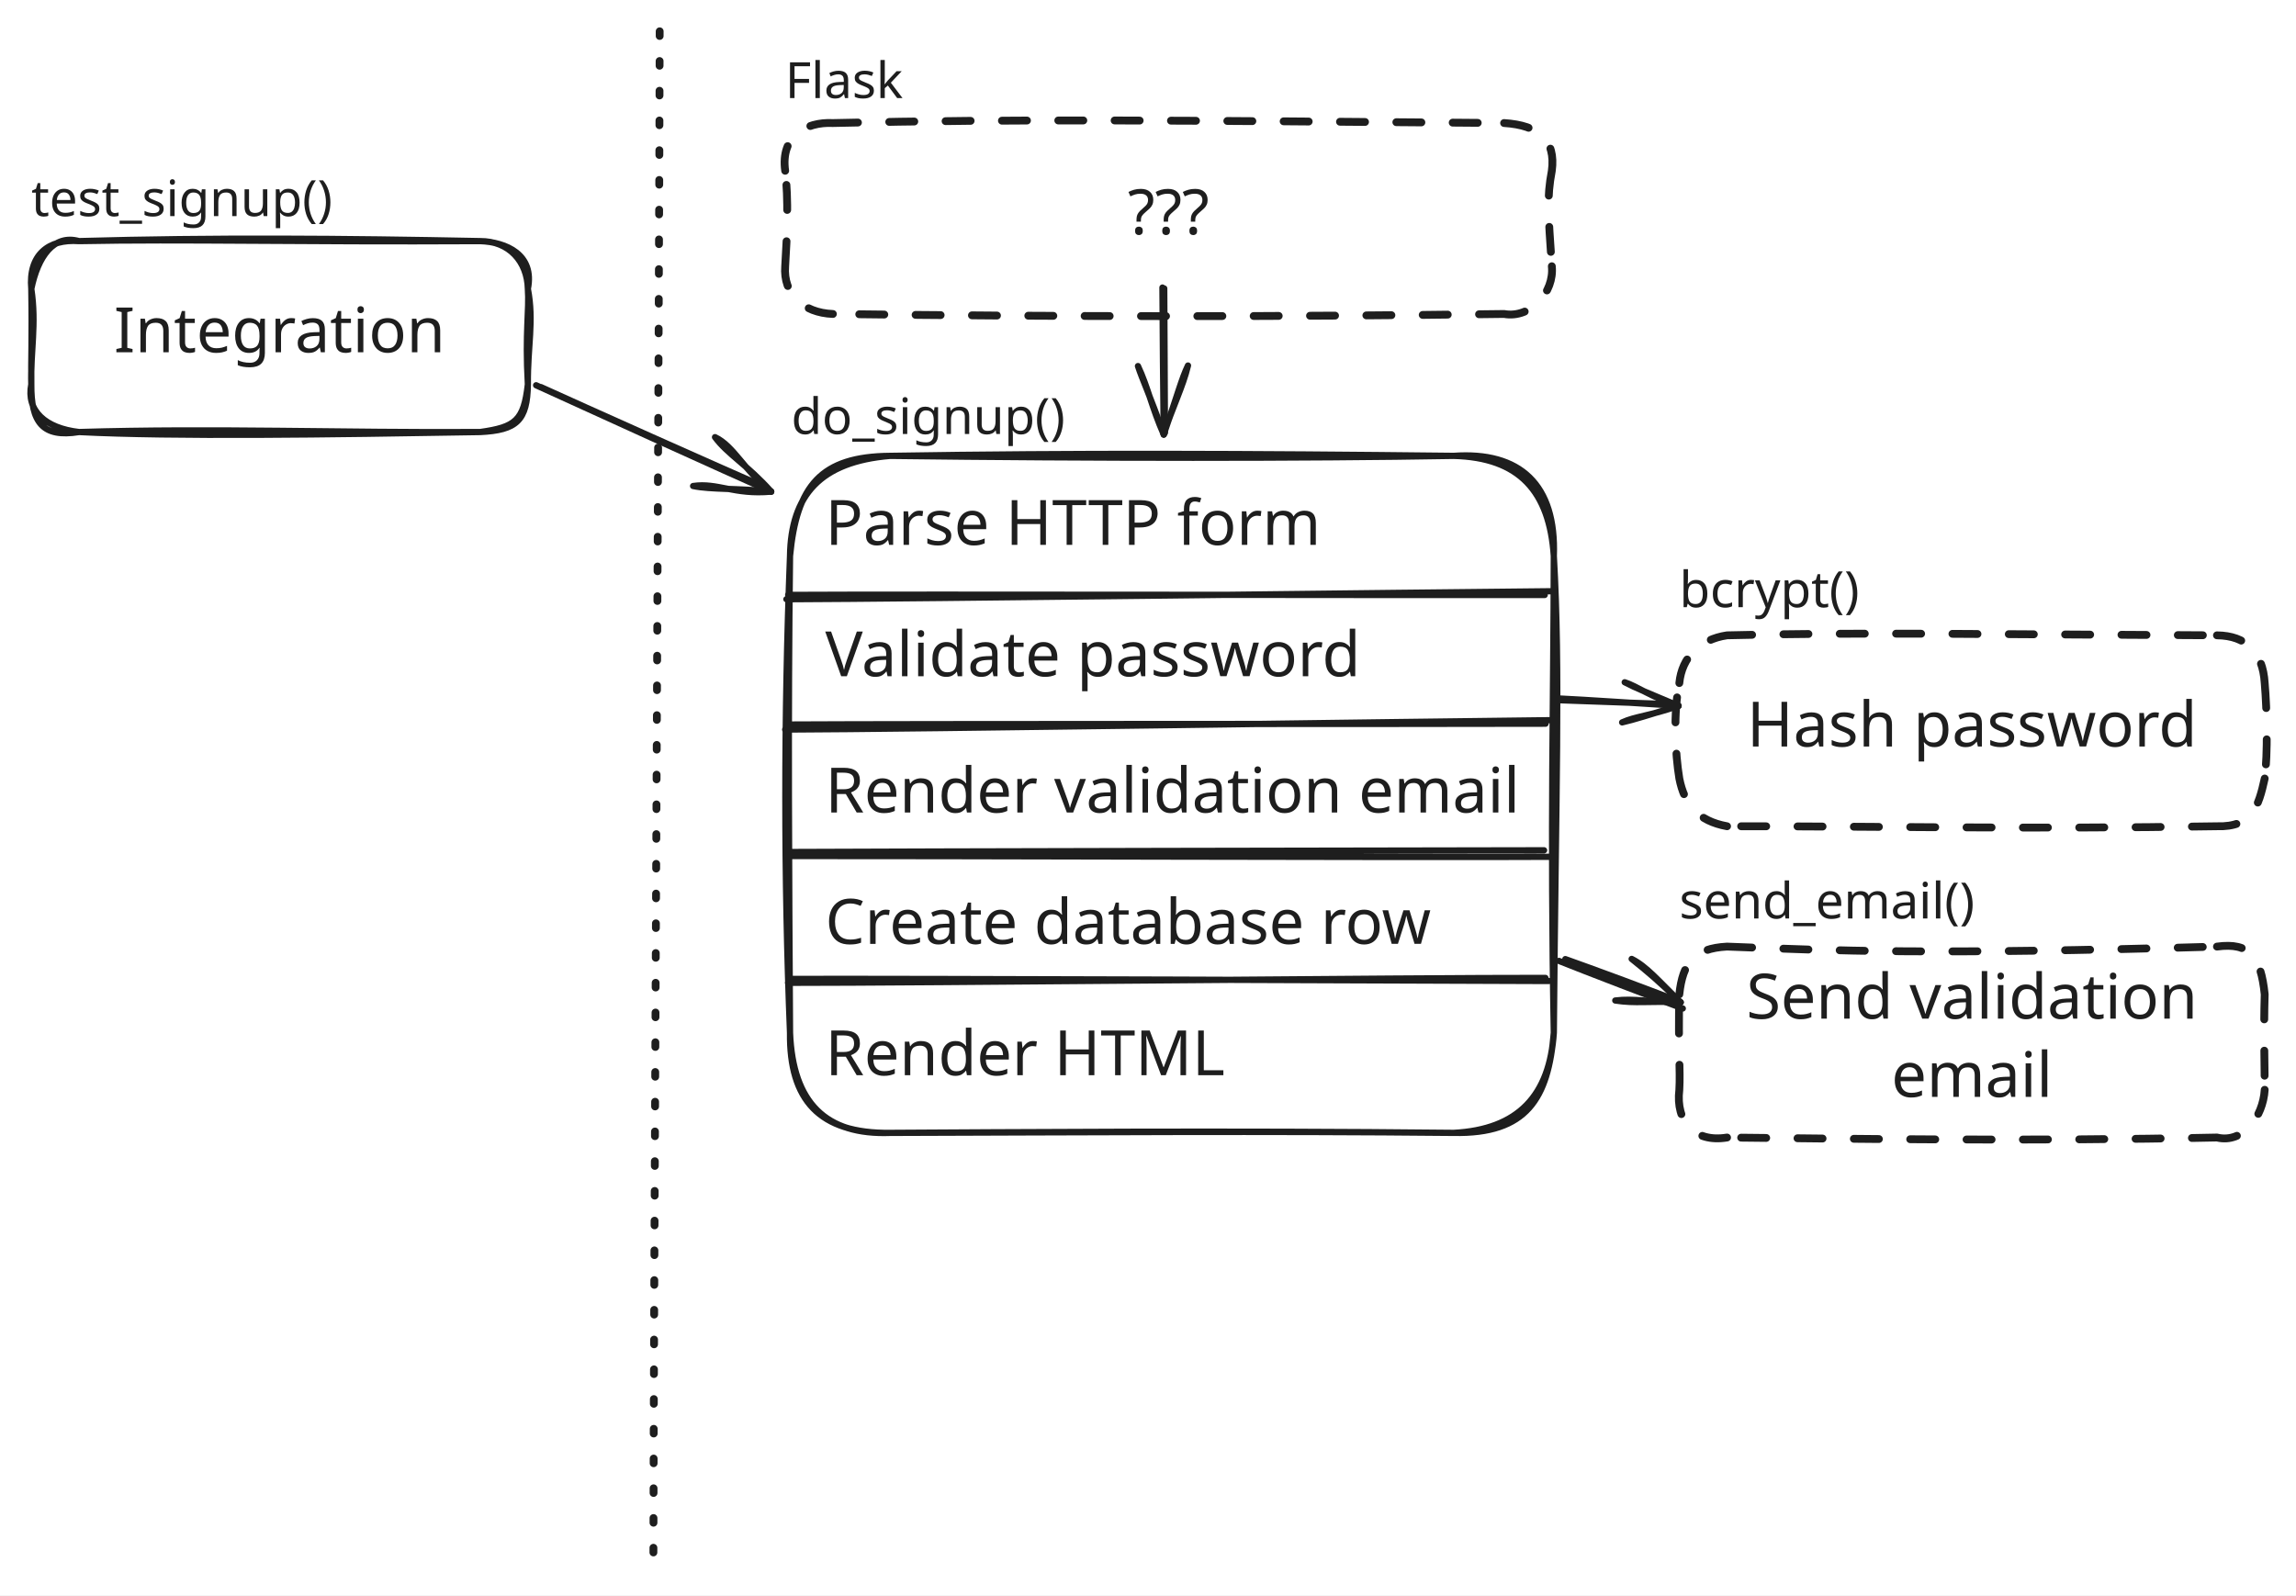
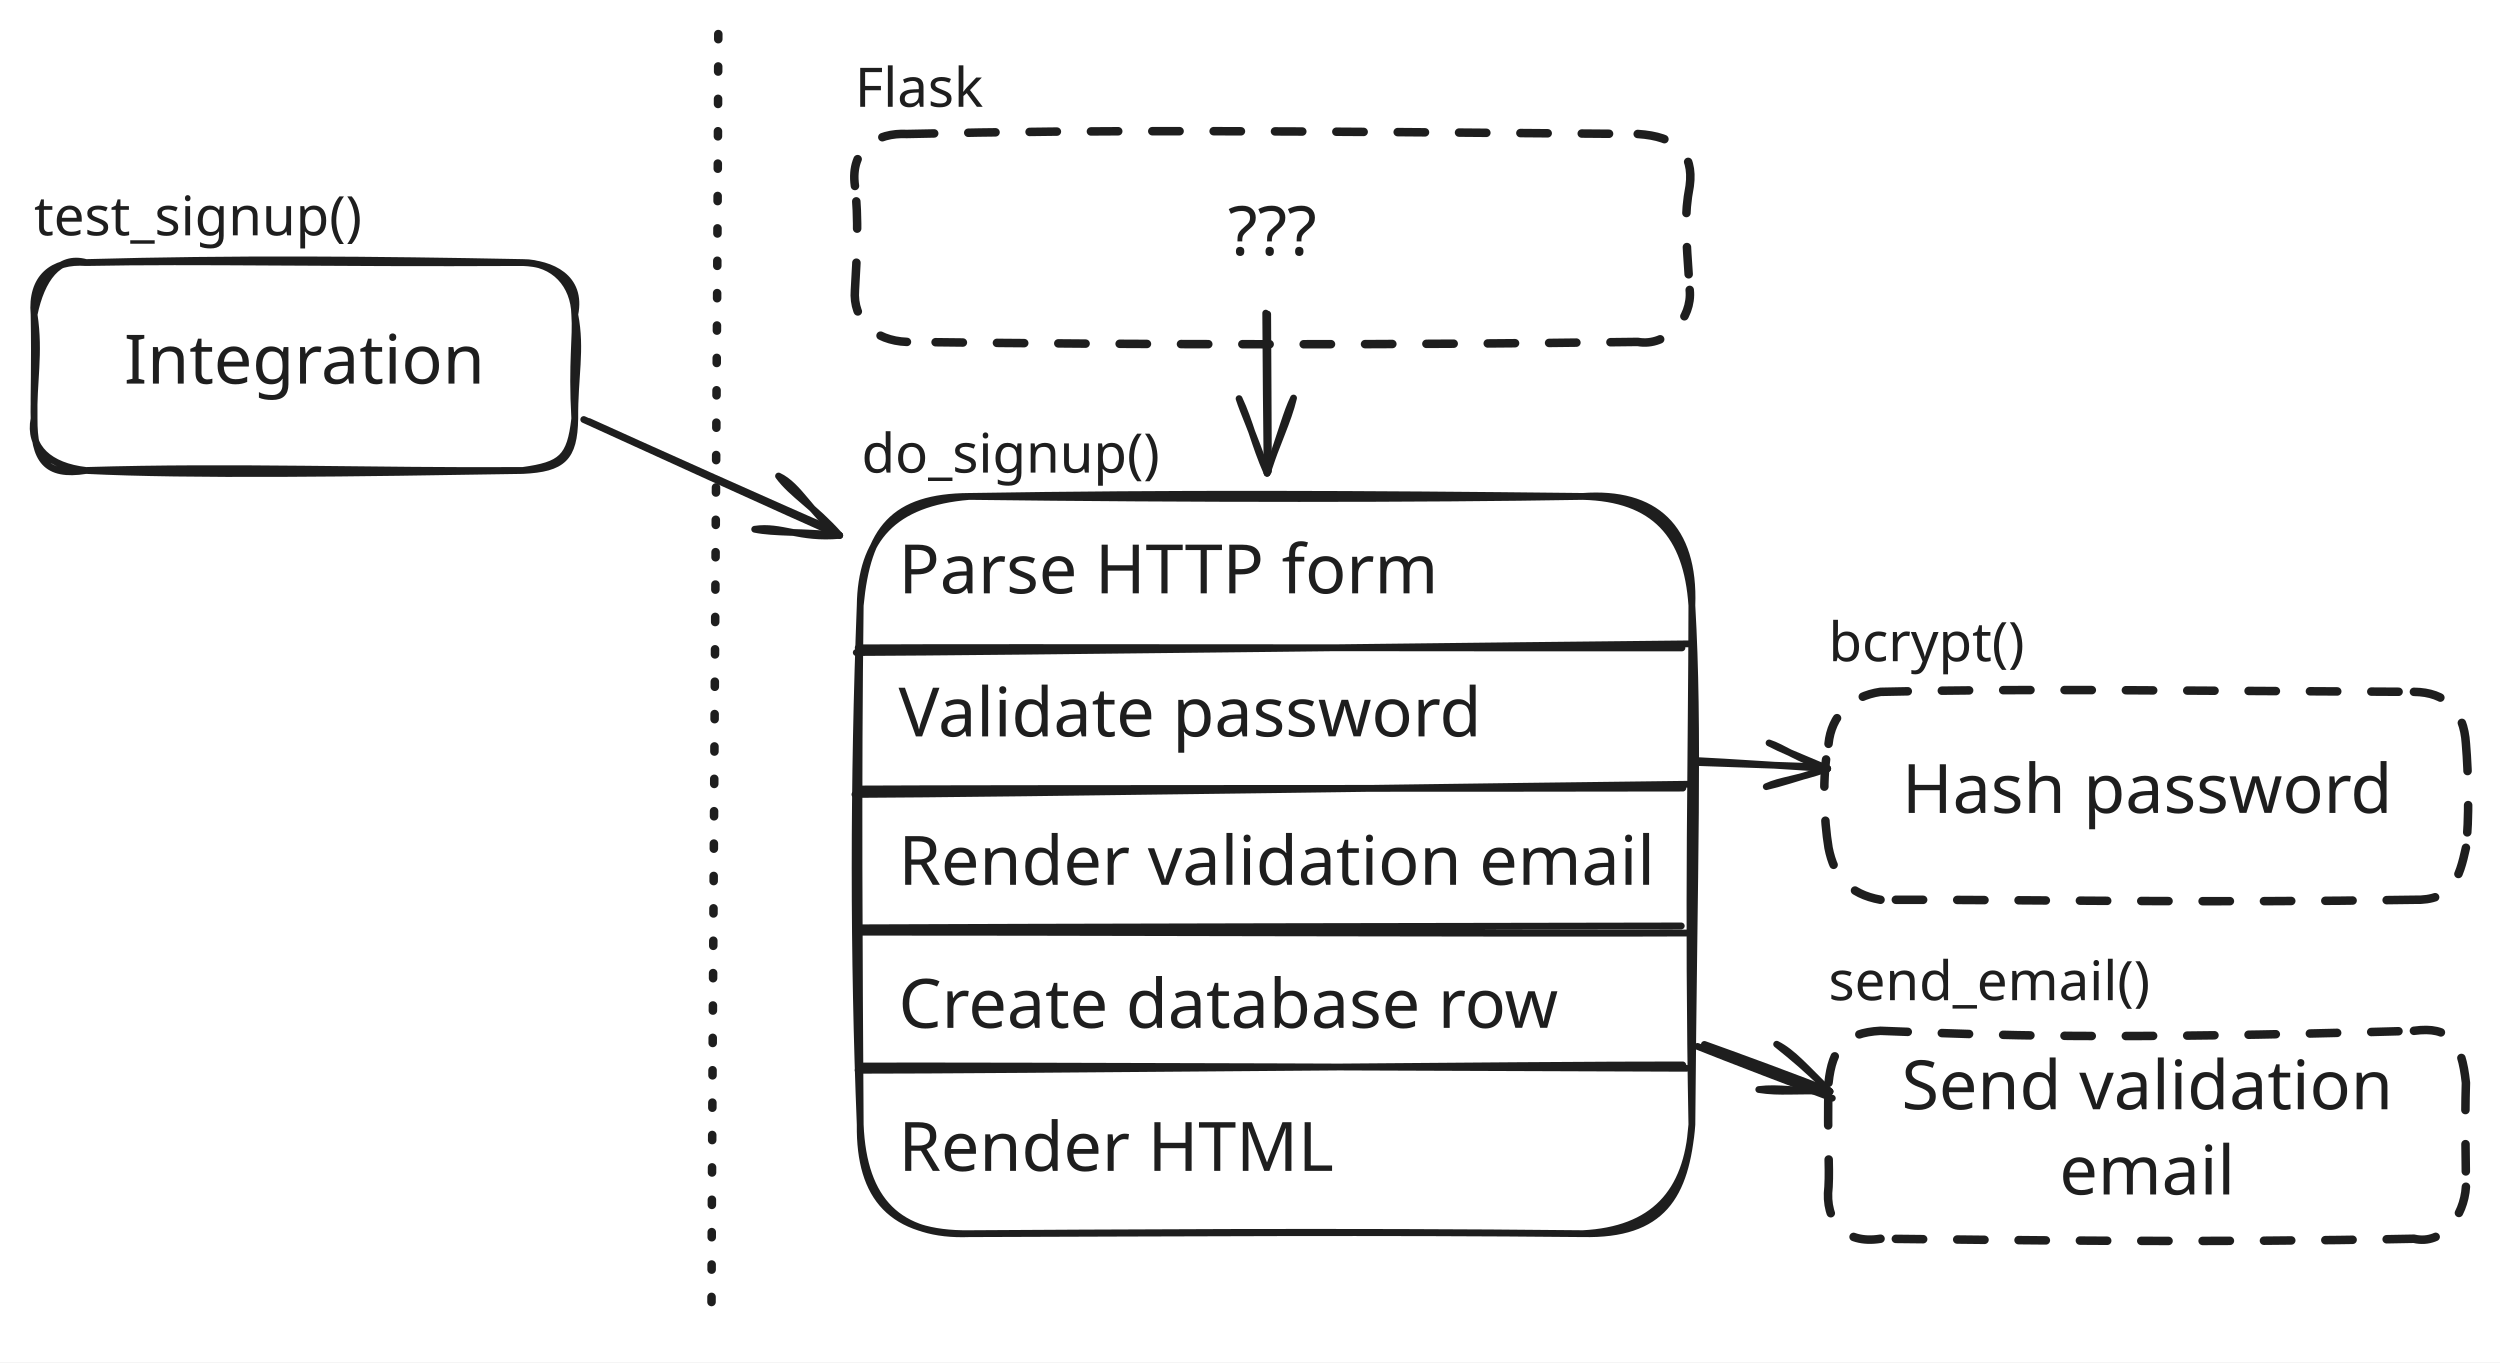
- <svg xmlns="http://www.w3.org/2000/svg" version="1.1" viewBox="0 0 733.468 509.683" width="733.468" height="509.683">
+ <svg xmlns="http://www.w3.org/2000/svg" version="1.1" viewBox="0 0 733.468 399.697" width="733.468" height="399.697">
  
-   eyJ2ZXJzaW9uIjoiMSIsImVuY29kaW5nIjoiYnN0cmluZyIsImNvbXByZXNzZWQiOnRydWUsImVuY29kZWQiOiJ4nO1dWXPiSFx1MDAxMn7vX+HwvOxGNJq6j3mZ8Fx0tvGBbezGu1x1MDAxM1x1MDAwZVx1MDAwMVx1MDAwMmRcdTAwMGKEhfDBRP/3zcJuJFx1MDAwZXF0XHUwMDBijGet7vBRkqqSqvwyv6zKKv/9ZWNjM3xpO5t/bGw6z1x1MDAxNdtzq4H9tPnVlD86Qcf1W3CL9H/v+N2g0n+yXHUwMDExhu3OXHUwMDFmv/9cdTAwMWW9YVX85utbjuc0nVbYgef+XHUwMDAzv29s/N3/XHUwMDFhayd0nsP+s/3SqFx1MDAxNcbYaOmJ3+q3qFx1MDAxNUZcdTAwMWNcdTAwMGJKXHUwMDA3XHUwMDBmuJ1daCl0qnC3ZntcdTAwMWQnumOKNtFho5ArXHUwMDExfHJUdfacXHUwMDFkutuRe62o1ZrreVx1MDAxN+GL11x1MDAxN6jjw4eI7nXCwL93rt1q2Pjx2WPlSW9cdTAwMDV+t95oOVx1MDAxZPPB8aDUb9tcdTAwMTU3fDFlXGJcckrtVr1fR1TybJ5cdTAwMTDMXHUwMDEynFxujTiVXHUwMDE4K6ZcdTAwMDa3TVx1MDAwNYpwS1x1MDAxMIJcYqaUaVwixIhgO77nXHUwMDA3RrDfsGP+RaKV7cp9XHUwMDFk5GtVXHUwMDA3z4SB3eq07Vx1MDAwMEYqeu7p7SMraSmmtVZMMkxw9GlcdTAwMWGOW2+EplNcIsk7Tn9cZrCSXHUwMDEyJJY8XHUwMDFhXCLTZPugXHUwMDFhaUK/XHUwMDE0593L7O1Jdute6vDsiVx1MDAxZD6EmXDz7f5f0Vx1MDAwMFx1MDAwNXbTOTA1t7qeXHUwMDE37+VW9a2Xh26UzY29mO5FVXXbVftVUbDESCPCOUY0+lx1MDAwNJ7bulx1MDAxZq3O8yv3XHUwMDEzdKvmt8JcdTAwMGK35/RHa6h032663svQ2Pf1XHUwMDFj+rrq33bceqvb/te/N4dubnlQbJ7wnNowXCJCXHUwMDE3gDW4XHUwMDFk+u3oblx1MDAwNVx1MDAxYbPdllx1MDAxM4x3jlx1MDAxZrh1t2V7l9NcdTAwMWGGT+vkfowjtlxi79/4/nUyVlx1MDAwM6dcdTAwMTK+autcdTAwMDTAKqWTXHUwMDAwi4lcdTAwMTSSgu7Mj9jbe/eqUHixuyw8b/eOXHUwMDFl8plcdTAwMTa9Wn/EXHUwMDEyzjhngFx1MDAxNSY4i6rpI5aJXHUwMDE1IZYwZqH4XHUwMDE1NVx1MDAxNWFcdTAwMTZcdTAwMGKLaIk1xowpQZBcdTAwMWPHMNdKXCJcdTAwMTl9islcdTAwMTAuXHUwMDFmXHUwMDFm5OuPJ2V/fyvfzNxcdTAwMWXlbrZrjYFQqWL876jSN5WkbyXfk6E/eCd6e6BlXHUwMDA3p7uP9rPkrb1y/tjPN3pcdTAwMTc3pWpM9pju20HgP21cdTAwMGXufP86rd6bQ133s57syXq2UMs9P1x1MDAxZjzeuynUm7vtdirNPXGzfdiolXpd+nCYuU6h3nblrnaR183q+YVcdTAwMTOU8GPgXHUwMDA0x9589Y6N469cdTAwMWLYqTYokS/EfM2o+ZFcbjDJXHUwMDA1ilR5lvk5aumQbom7+on7cErOOvXd4Fx1MDAwMK+5+ZHc4ohKKrlSSoqoO/rWh0vLXHUwMDEwXHSKXq1cdTAwMGZfmvUxcjAshIRcdTAwMWaIXHUwMDA2XHUwMDFiM8H4xFp/NTZcbilcdTAwMTBcdTAwMGLE/z/hXHUwMDBiMco0gy+c2UHH2chdXp5t1PyguVrOkNj4YrwhXHSznCZiXHUwMDE2yIKEbmY4Up9ZmN07sJtBRVx1MDAwNFx1MDAxN2j3hDTtm5eHu6D4oTGrNdxVVFDg/0pzNlwiV5qYVVx1MDAxNjMkX2imXGIjUVx1MDAwZkzBLJB8TZVcdTAwMTIx3ve+oJ3m4Vp11Mt8u3ZOs1wiS3rFqlx1MDAxMvx+/9083K+ZhCtcdTAwMTNmg1x1MDAwNFx1MDAxYm2703nyg+pqjcKU5tMxXHUwMDBiUpHR0lx1MDAxZmaBQSSBXHUwMDA1YfN78vZV7rh86NOjo2rgfDvGJXSMM1x1MDAxZtkqaEYtZFwicVxu8ENaj4iVYlx1MDAxOGGmXHUwMDE4+uFcdTAwMDNoN8dcXMxnXHUwMDE1ILzRlKGY3/905a/AOXdaVSfYeHzFXHUwMDBmaPWG07Rdb7XonSnEYlx1MDAxODZPT6TjMbI9SseRkOBiYqozXHUwMDBiw9Xjp1a355y2bdsrNcQ3qrJb2+uNYYa4pYk0uFGCUVx1MDAxNrX86tmxRZmglFx1MDAwM5q1kCNipTlcdTAwMTVcdTAwMTBcdTAwMTmPXHUwMDAxaMen65hCnGvBVofZ8VCevJVMXHTll1x1MDAwMuVOaFx1MDAwN+G226q6rfroK4CVhDue3Vx0d/xm01xyQYwz322Fo0/0690yXFyi4dhjfVx1MDAwMTUn3mub6oZ7PvppI1x1MDAxYb7+L4Of//o68elMTFx1MDAwNUZe+Fx1MDAxMv++MMB58nSfYIQpKUn0xEzuXipWjqvBRe2qvEPttlNcbq/vbj5cdTAwMDDCOSeMc0qIXHUwMDAymj7spilcdTAwMDGIYyG1oEggsTzyPifGXHRGXG5Lxj8x/onx4VFJxLiM6fToXHUwMDFhnFx1MDAwNN9cdTAwMDbObf5cdTAwMTn9bU5cdTAwMWVrTL5cdTAwMWPR8rNcdTAwMTOc0udcdTAwMTIt6fWHOIPYW4PeSVx1MDAwNvHuMMIltYRcdTAwMTBaXGIgu1xiLZGIz1x1MDAwNXCIXHUwMDE3QFKuXCJa9YnvjU98b05cdLSVTFxcY8eKXHUwMDEwyVx1MDAwNFPzR9p3537wbfuMO/XWt4a79+3w/nKbrjfAZ0TailtcYlx1MDAxM7OWJyVcdTAwMTKxrkhcdTAwMWThmFlcdTAwMTFup0TXQNK1klh8XHUwMDA211x1MDAwM1x1MDAxZH+La3dcdTAwMDLHzEmBXHUwMDEwdtnuOFx1MDAxYmZcdTAwMGVv6KFlXHUwMDA31lNcdTAwMDVIJ6jGlMjR4lx1MDAwMWAx0UqzRcLqw+J57/SplCk2ZLZ3c3VXLZ7sXHUwMDA361xyWIaEhThcdTAwMTNCSq5BxcQw6cZcYoBElJmyXCJcdTAwMTBe8yVcInY+n6whMpBCfPrkT588PCqJPlx1MDAxOVOWSLoxQ4xSiCjnXHUwMDBmrN1LsKWFRiPYrVx1MDAxY99cdTAwMWT1Msd+tcDWXHUwMDFi49OdMkZEWFx1MDAxYaJtqamZmF7e3Fx1MDAxOVx1MDAxOFRcdTAwMGKbRTGqNFx1MDAxMCFGo1xmvGnz35wrxJFEq8P8z6+KrVfex69cdTAwMTGAt4nt3OVx/l1m1IdcdTAwMWJOMbFcdTAwMGVjjEaLXHUwMDA362HSXHUwMDEwdYHmN1xi9cpx+bFcXODi4ko62VtedE6Lh6lcdTAwMWGEqt1pOOl6faYsarLUlERU8JEwXHUwMDFjUVx1MDAwYsJeXGJXXHUwMDAwc1x1MDAxY6L05Vx1MDAxOVx1MDAwNDUhl0UgS8ev8Tw6zrlcdTAwMTRg1mfltuzr/Vx1MDAwN7tWJmfZm+xh6aVn31x1MDAxZnd7750nN9FdxdQpd/l86p5e5y6JKDj2i1x1MDAxNLdcdTAwMDfqZVx1MDAwNWlySzA/P+mupyx0gbtmXHUwMDFhXHUwMDE0d3505u7a1/Xdeq1TLFx1MDAxNsPTkyObvJzcr7e7nlxuTqXQisDJ9cRcYnp8XHUwMDFlXHUwMDFjccFNrsusvNb04PhRUtPLleClXHUwMDFkrjovfbzVdLJIlOajpbFcdTAwMDUqTjSEiFx1MDAwYlx1MDAwMHOinVtztymRRZBcdTAwMDD8MYhBkYiR1b7jJHhVjpNRiMopXHUwMDA1e1xi7SDMJyWkjzNpXHUwMDA2NoUqTmZNdv1TkDo/182BrszK/qqA2E4wXHUwMDA1sE23Wo0zzmHMzlwiiqMwTlx1MDAxMClNXHUwMDFlzJN5MIBcdTAwMDFpiFx1MDAxNlx1MDAxN0hcdTAwMTf13HxcdTAwMTFcdTAwMDWly3Zzq3VSODn3vVx1MDAwNmuuO6JcdTAwMDe+llEtOVx1MDAxYZv+XHUwMDAyLsxcdTAwMTA3WZlcXGO2dlRcdTAwMTiwr1x1MDAxNZqZZnJcdTAwMTnu03NdPsxcdTAwMWXwXex3djtdpZrrzoTPdq9zp25mn7Fa/uLp9GH70d3qriNjlTh5p1x1MDAwNFx1MDAwMVx1MDAwNFFcIlx1MDAxNmCsilx1MDAxNM7ucqxcXCm5vfZz4Tl/Wsh4XHUwMDFmhbFORFx1MDAxMWjoakCkxZyUVXBcdTAwMDGCXHUwMDEwOivROj3cfFx1MDAxNMracVrV235cdTAwMDLjqmnr5JbToa6Y4sTkKiqAuUJcdTAwMDAz/7rsZMO05o5OXHUwMDEwS1x1MDAwMXVcdTAwMTWMYkEwXHUwMDFmZq7wvrL0SvxcdTAwMWNXXHUwMDE2XHUwMDAy5kpcdTAwMTRcdTAwMDE2LdGERVx1MDAxZj6OV63MXHUwMDFjPZWzpoD/KXidn7heXHUwMDAwauK5x/9tTUuB/lVcbjuD4o1CelS4X0qMnkplNUtcXMfVknJcdTAwMWHfnzdcdTAwMGLezlXmKDg6udMvrczFw45wzrNX+TWHN2DaXHUwMDAyOElCeD9cdFx1MDAxYVxyXHUwMDFmbiBcdTAwMTlcdTAwMDSuwOa51kBcdTAwMTgpWWZqXHUwMDE1XHUwMDAzQ6KpSeFcdTAwMDK8ajZhj8MorY1J85aUwc1SlEKz3LPn3F33XG47Z2d7W1x1MDAxN+3H3cJdJo9v157WoufqVdgu5nzfzuBcdTAwMTedf7p8oOtIa8E6J2Fcblx1MDAxNImAXGJ8/uDwJkOC02fvNnO3m3XvuHt9XCJcdTAwMWZq681qZ2FcbqtcdTAwMTVhXG7Ayymd6jPHOa6gQHqkZLNcXGZ6XHUwMDE4+ihcdTAwMTR337M796vltiNNprSrTyaHnUhcdLCgYoHZm8lmab29XHUwMDFlkdjCXG6cXHUwMDFiXHUwMDExQklcdTAwMTFbgehcdTAwMDOUr1xuoERampuNfVx1MDAxMmJcdKrjJydMT2xcdTAwMDCpXGIls1x1MDAxNk7+KVx1MDAxMJ2f1f75559LYrAzyN0ocIdcdTAwMDRZXGa2r1x1MDAwYqxcdTAwMTNcdTAwMWQrSV7h1Fx1MDAwMiOOXHUwMDE0m1x1MDAxZrjTj1xcWUvPSlx1MDAxNLVcdTAwMDCVXHUwMDFjMYJNvDmckCQ1+F2pXHUwMDE0Zn3c0lx1MDAxMbHSgy2yKCZcZlElMdeCsEmrKExYklLMuFx1MDAwMrhcblx1MDAxNKOzPzJcdTAwMTKF0FxcSz05XHUwMDE54b1TXHIxJ3H1TT3VMCby28l0rzCbftpU31x1MDAwMFS6Rv5cZjJcdTAwMTnhXG4jwaSAXHUwMDFlNsfQ6dhzdbttVMLCoFVcdTAwMDKBQ2MwXHUwMDFhXHUwMDFh87GOSTnPcVx1MDAxNL6ppjomK565xlQuqu5L/PvChoeKxFx1MDAwNVxcXHKaXCKFolx1MDAwYlx1MDAxY1x1MDAwMzA1020tzVx1MDAwZcMmXG5cdTAwMTacmFxmXHUwMDEyXHUwMDE031D/9j6oXHUwMDE5XCJcdTAwMTLskSZcIr6VI23DQ5UlXHUwMDE0KDzVXHUwMDE0hFEoamlgdzBcdTAwMDdcdTAwMWKIsOLAYFxiRZTEzOBcdTAwMWLBZ2ZtIb6JYr1cZk8k8M9cdTAwMWKeXzYvxrpgYrxcZjV9XHQ/UFx1MDAxZXvs1bpcdTAwMTBcdTAwMGKBTVx1MDAxMYqb1XRwSWOffWXZ1Uu1OolaZ65xfUvL6lx1MDAxMJXMdlx1MDAwNMZcdTAwMDJcdTAwMTDH5zc70zPc1tPsIG0pirjJkSGMXHUwMDAwuVx1MDAxYrI7mjBLwVx1MDAxN8GVNCeQLO8gMSotjlx1MDAxNXharDAxXHUwMDEzbJPsjsWZwERcIq648bexQ2Ojs1xyuFx1MDAxMlqRdWU8kcTvaHiA11CktKZCQX9cIjNhNmZ3oK+lXHUwMDAwP8Rh2DmnjLLplidJqOmJJUPWXHUwMDEwXHUwMDEzXHUwMDA0+oeVgPGXXCK20Fx1MDAxM1x09aGZVbKKm2tcXLlcdTAwMTc0ctPTaZRKTqeBeIZcdM3m391dLWZPvO51j3lnT7fdop3JP5f21tvQZaRcdTAwMDKerqHntaDgTIb5XHUwMDE1hHRcdTAwMTYoXHUwMDFmYIJJXHUwMDEzMC1vK5lZYzRcdTAwMTMxkjBcZlx1MDAxZW/ihOnMNVxiXHLhp4xPXHUwMDFhTZ6bcVx1MDAxYVxiXHUwMDAwd+957b1756Eoik/bXHUwMDFlX/cliOpcdTAwMDU56NzdXFxcXGdKod3Z7e7cXHUwMDFltf1cdTAwMTVcdTAwMWOZOtYt41x1MDAwNlx1MDAxY1xiXGKOPOCSljbAXGImp7JCNEpg4Fx1MDAxN5iB0YWd0l72OZtrh/eCNsiNe10sfWiocrEqqFwiblFFIdwlXHUwMDFhiCfIM1x1MDAwZdVcdPk7IFx1MDAxOCND5+EsXHUwMDFinT8/c2o0Wiyg0ZFUP7O4XHUwMDExOp3wnc5DT2g6pVxmXHUwMDFlSaasdlxigCuOU+eZ3nWiXHUwMDA1TFx1MDAxM7Lpr3ZkOLOQoMBglDAnhfKR9Ui9MtBiXHUwMDA0LEuAYyWGSyE51z5OTdCUidL1w+xcIl5oXHUwMDEyZudf7ThohU496KfILGnVY1x1MDAwNplcdTAwMWNF8kSBUjrGMDlX1lx1MDAxYyouXHUwMDA0X+BvXHUwMDFhXFyj46JzJva6lavTQl5cdTAwMDTKL9+kvIfEN0FPqllcdTAwMDVcdTAwMDRbzGxcdTAwMTBR5k9cdTAwMDXIeFx1MDAwZeprVlx1MDAwMbKEOTuQSKYw10vMxLMwXHUwMDA0p0JR8KNYYIGok8FcdTAwMTOYMtNcdTAwMTDKmv2WkmlGKFx1MDAxN2PIXHUwMDE2XHUwMDE0cE3UWs5Ego2KZTN+nrbw48pMXHUwMDFmfnONXHUwMDBmfFTpl/j3hadcdTAwMDTjWWEjRoBTzTBcdTAwMTfzk+/p4chakm/FLKlcdTAwMDTCwFlcdTAwMDDj8UmB1z9ERC3JXHUwMDE5XHUwMDEziCiG40lcdTAwMWVpW1x1MDAwMEks48ClZOZcdTAwMThcZjUhdZ5cdTAwMTKLUy6VXHUwMDA2XoFcdTAwMTQj45OBioL2MJZwOPH7Yv+nmfeck4HTverG8GQg0UxR+I9cYmVEj8+7MYtIwTgngEXOkCbjS5zprrxcIoswYTZsaFx1MDAxOF1GkY52IG1E666E9Xdcclx1MDAxMmBvZmPHx153TVJ4c42pepKx+/JW/abdbl+EoHKDwdh8dJ2n7XFcdTAwMTD+VutfhsP2+81cdTAwMTglp6/x3798/1x1MDAxZim6XCKzIn0=
+   eyJ2ZXJzaW9uIjoiMSIsImVuY29kaW5nIjoiYnN0cmluZyIsImNvbXByZXNzZWQiOnRydWUsImVuY29kZWQiOiJ4nO1dWXPiSFx1MDAxMn7vX+HwvOxGXGaauo95mfBcdLbxgW3sxrtcdTAwMTNcdTAwMGVcdTAwMDFcdTAwMDJkXHUwMDBihIXwwUT/983CbiRcdTAwMGVxdFx1MDAwYox7TXf4KFx1MDAxZJWqyi/zy8pU+Z8vXHUwMDFiXHUwMDFim+FL29n8c2PTea7Ynltccuynzd9N+6NcdTAwMTN0XFy/XHUwMDA1h0j/947fXHIq/TNcdTAwMWJh2O78+cdcdTAwMWbRXHUwMDE1VsVvvl7leE7TaYVcdTAwMWQ47z/w+8bGP/2vsX5C5znsn9tvjXphjI22nvitfo9aYcSxoHRwgtvZhZ5Cp1xuR2u213GiI6ZpXHUwMDEzXHUwMDFkNlxuuVx1MDAxMsEnR1Vnz9mhu1x1MDAxZLnXinqtuZ53XHUwMDExvnh9gTo+PER0rFx1MDAxM1x1MDAwNv69c+1Ww8b3Z4+1J11cdTAwMTX43Xqj5XTMg+NBq9+2K274YtpcdTAwMTBcdTAwMWG02q16/1x1MDAxZVHLszlDMEtwKjTiVGKsmFx1MDAxYVx1MDAxYzY3UIRbglx1MDAxMEQwpUxcdTAwMTMhRlx1MDAwNNvxPT8wgv2GXHUwMDFk8y9cdTAwMTKtbFfu6yBfqzo4J1xm7FanbVx1MDAwNzBT0XlPb4+spKWY1loxyTDB0dM0XHUwMDFjt95cYs2gRJJ3nP5cdTAwMWNgJSVILHk0RabL9kE10oR+K867l9nbk+zWvdTh2Vx1MDAxMzt8XGIz4ebb8b+jXHRcbuymc2Du3Op6XnyUW9W3UVx1MDAxZTpQNlx1MDAwN/Ziulx1MDAxN92q267ar4qCJUZcdTAwMWFcdTAwMTHOMaLRXHUwMDEzeG7rfvR2nl+5n6BbNb9cdTAwMTVeuD2nP1tDrft20/Vehua+r+cw1lX/tuPWW932v/69OXRwy4Nmc4bn1IZcdTAwMTFcdTAwMTG6XHUwMDAwrMHh0G9HRyvQme22nGB8cPzArbst27uc1jE8rZP7Po/YXCK8f+Db75OxXHUwMDFhOJXwVVsnXHUwMDAwVimdXHUwMDA0WEykkFx1MDAxNHRnfsTe3rtXhcKL3WXhebt39JDPtOjV+iOWcMY5XHUwMDAzrDDBWXSbPmKZWFx1MDAxMWJcdGNcdTAwMTaKf6KuXCLMYmFcdTAwMTEtscaYMSVcYpLjXHUwMDE45lpJJKOnmFxm4fLxQb7+eFL297fyzcztUe5mu9ZcdTAwMThcYpUqxv+JbvqmkvSt5Vsy9Fx1MDAwN9dEV1x1MDAwZrTs4HT30X6WvLVXzlx1MDAxZvv5Ru/iplSNyVx1MDAxZdN9O1xi/KfNwZFvv0+7782hrvtZT/ZkPVuo5Z6fXHUwMDBmXHUwMDFl791cdTAwMTTum7vtdirNPXGzfdiolXpd+nCYuU7hvu3KXe1cIq+b1fNcdTAwMGInKOHHwFx0jr357js2jz9vYKfaoES+XHUwMDEw8zWj5kcqwCRcdTAwMTcoUuVZ5ueopUO6Je7qJ+7DKTnr1HeDXHUwMDAzvObmR3KLIyqp5EopKaLh6FtcdTAwMWYuLUMkKHq1Pnxp1sfIwbBcdTAwMTBcdTAwMTJ+IFx1MDAxYWzMXHUwMDA041x1MDAxM+v91dgopEAsXHUwMDEw//+EL8Qo01xmvnBmXHUwMDA3XHUwMDFkZyN3eXm2UfOD5mo5Q2Lni/GGJMxymohZIFx1MDAwYlx1MDAxMoaZ4Uh9ZmF278BuXHUwMDA2XHUwMDE1XHUwMDExXFyg3Vx1MDAxM9K0b15cdTAwMWXuguKHxqzWcFRRQYH/K83ZiFxcaWJWWcyQfKGZXCKMRCMwXHUwMDA1s0DyNVVKxHjf+4J2modr1VEv8/XaOc2KLOlcdTAwMTWrSvD7/XfzcD9nXHUwMDEyrkyYXHJcdTAwMTJstO1O58lcdTAwMGaqqzVcblO6T8csSEVGW7+bXHUwMDA1XHUwMDA2kVx1MDAwNFx1MDAxNoTN78nbV7nj8qFPj46qgfP1XHUwMDE4l9Axznxkq6BcdTAwMTm1kInEKcBcdTAwMGZpPVwiVophhFli6IdcdTAwMGag3Vx1MDAxY3Mxn1WA8EZThmJ+/9OVv1x1MDAwMufcaVWdYOPxXHUwMDE1P6DVXHUwMDFiTtN2vdWid6ZcdTAwMTCLYdicPZGOx8j2KFx1MDAxZEdCgouJqc4sXGZXj59a3Z5z2rZtr9RcdTAwMTBfqcpuba83hlx1MDAxOeKWJtLgRlx0RlnU86tnx1x1MDAxNmWCUlx1MDAwZWjWQo6IleZSQGQ8XHUwMDA2oFx1MDAxZF+uY1xuca5cdTAwMDVbXHUwMDFkZsdDefLWMiWUX1xulDuhXHUwMDFkhNtuq+q26qOXXHUwMDAwVlx1MDAxMo54difc8ZtNN1x1MDAwNDHOfLdcdTAwMTWOntG/75bhXHUwMDEyXHLHXHUwMDFlXHUwMDFiXHUwMDBiuHPisba53fDIRz9tRNPX/2Xw89+/Tzw7XHUwMDEzU4GRXHUwMDBivsS/L1xmcJ683CdcdTAwMThhSkpcdTAwMTKdMZO7l4qV42pwUbsq71C77ZTC67ubXHUwMDBmgHDOXHTjnFx1MDAxMqKAplx1MDAwZrtpSlx1MDAwMOJYSC0oXHUwMDEySCyPvM+JcYKRwpLxT4x/Ynx4Vlx1MDAxMjEuYzo9moOT4NvAuc2/or/NyWONyZcjWn52glP6XFyiJb3+XHUwMDEwZ1x1MDAxMHtr0DvJIN5cdTAwMWRGuKSWXHUwMDEwQlx1MDAwYlx1MDAwMWRcdTAwMTehJVx1MDAxMvG5XHUwMDAwXHUwMDBl8Vx1MDAwMkjKVUSrPvG98YnvzSmBtpKJOXasXGKRTDA1f6R9d+5cdTAwMDdft8+4U299bbh7X1x1MDAwZu8vt+l6XHUwMDAzfEakrbiFMDG5PCmRiFxyRepcYsfMinA7JbpcdTAwMDaSrpXE4jO4XHUwMDFl6PhbXFy7XHUwMDEzOGZNXG6EsMt2x9kwa3hDJy07sJ4qQDpBNaZEjjZcdTAwMGZcdTAwMDCLiVaaLVx1MDAxMlZcdTAwMWZcdTAwMTbPe6dPpUyxIbO9m6u7avFkP1hvwDIkLMSZXHUwMDEwUnJcciomhkk3Rlx1MDAwMCSizJJcdTAwMTWB8JovXHUwMDExsfP5ZFxykYFcdTAwMTTi0yd/+uThWUn0yZiyRNKNXHUwMDE5YpRCRDl/YO1egi0tNFx1MDAxYcFu5fjuqJc59qtcdTAwMDW23lx1MDAxOJ/ulDFcIsLSXHUwMDEwbUtNzcL08tbOwKBa2CTFqNJAhFx1MDAxOI0q8Katf3OuXHUwMDEwR1x1MDAxMq1cdTAwMGXzP55cdTAwMTVbr7qPnyNcdTAwMDBvXHUwMDBi27nL4/y7rKhcdTAwMGZ3nGJhXHUwMDFkxlx1MDAxOI02XHUwMDBm8mHSXHUwMDEwdYHmN1xi9cpx+bFcXODi4ko62VtedE6Lh6lcdTAwMWGEqt1pOOl6faYsaqrUlERU8JEwXHUwMDFjUVx1MDAwYsJeXGJXXHUwMDAwc1x1MDAxY6L05Vx1MDAxOVx1MDAwNDWhlkUgS8c/43V0nHMpwKzPqm3Z1/tcdTAwMGZ2rUzOsjfZw9JLz74/7vbeu05uoruKqVPu8vnUPb3OXVx1MDAxMlFw7Fx1MDAxNyluXHUwMDBm1MtcbsrklmB+ftBdT0l0gbtmXHUwMDFhXHUwMDE0d3505u7a1/Xdeq1TLFx1MDAxNsPTkyObvJzcr7e7nlxuTqXQisDJ9cRcYnp8XHUwMDFkXHUwMDFjccFNrcusutb04PhRStPLleClXHUwMDFkrroufbzXdKpIlOajrbFcdTAwMDRcdTAwMTUnXHUwMDFhQsRcdTAwMDWAOdHOrbnblMhcIkhcdTAwMDD+XHUwMDE4xKBIxMhq33FcdTAwMTK8KsfJKETllII9hH5cdTAwMTDmk1xu0seZNFx1MDAwM5tCXHUwMDE1J7NcdTAwMTa7flx1MDAxNaTOz3VzoCuzqr8qILZcdTAwMTNMXHUwMDAxbNOtVuOMc1x1MDAxOLOziOIojFx1MDAxM0RKk1x1MDAwN/NkXHUwMDFlXGZgQFx1MDAxYaLFXHUwMDA1ykU9N19EQemy3dxqnVx1MDAxNE7Ofa/BmuuO6IGvZVRLjsaWv4BcdTAwMGIzxE1VJteYrVx1MDAxZFx1MDAxNVx1MDAwNuxrhWaWmVxchvv0XFyXXHUwMDBms1x1MDAwN3xcdTAwMTf7nd1OV6nmujPhs93r3Kmb2Weslr94On3YfnS3uuvIWCVOflOCXHUwMDAwgihcdTAwMTFcdTAwMGIwVkVcbmd3OVaulNxe+7nwnD8tZLyPwlgnolxiNHQ1INJiTsoquFx1MDAwMEFcYp1VaJ1cdTAwMWVuPlxuZe04reptv4Bx1bR1cs/pUFdMcWJxXHUwMDE1XHUwMDE1wFxcIYCZPy872TCtuaNcdTAwMTPEUkBdXHUwMDA1o1hcdTAwMTDMh5krXFyvLL1cdTAwMTI/x5WFgLlcdTAwMTJFgE1LNCHpw8fxqpVZo6dy1lx1MDAxMvCvgtf5ietcdTAwMDWgJl57/N/WtFx1MDAxMuifpbAzKN4opEeF+6nC6KlUVrPEPK6WlNP4+3mz4O1cXGWOgqOTO/3SylxcPOxcYuc8e5Vfc3hcdTAwMDOmLYCTJIT3i6DR8OZcdTAwMDaSQeBcbmyea1xyhJGSZZZWMTAkmppcdTAwMTIuwKtmXHUwMDEz3nFcdTAwMTiltTFp3ooyuElFKTTLPXvO3XWvsHN2trd10X7cLdxl8vh27Wkteq5ehe1izvftXGZ+0fmny1x1MDAwN7qOtFx1MDAxNqxzXHUwMDEypkCRXGKIwOdcdTAwMGZcdTAwMGVvMiQ4ffZuM3e7WfeOu9cn8qG23qx2XHUwMDE2prBaXHUwMDExplx1MDAwMLyc0qk+c5zjXG5cbqRHSjbLZaaHoY9Ccfc9u3O/Wm470mVKb/XJ5LBcdTAwMTMpXHUwMDAxXHUwMDE2VCywejPZLK231yNcdTAwMTJbWIFzI0IoKWJcdTAwMTmIPkD5qlx1MDAwMEqkpbl5sU9CLEF1fOeE6YVcciBcdTAwMTWhZFbi5FeB6Pys9q+//lpcdTAwMTKDnUHuRoE7JMhisH1NsE50rCQ5w6lcdTAwMDVGXHUwMDFjKTY/cKdvubKWnpUoalx1MDAwMSo5Ylx1MDAwNJt4c7ggSWrwu1IpzPq4pSNipVx1MDAwN1tkUUxcdTAwMTiiSmKuXHUwMDA1YZOyKExYklLMuFx1MDAwMrhcblx1MDAxNKOz3ytcdTAwMTKF0FxcSz25XHUwMDE44b1LXHIxJ3H1Tb3UMCby2850rzCbvttU31x1MDAwMFS6Rv5cZjJcdTAwMTXhXG4jwaSAXHUwMDExNtvQ6dh5dbttVMLCoFVcdTAwMDKBQ2MwXHUwMDFiXHUwMDFh87GBSbnOcVx1MDAxNL6pljomK575jKlcXHS7L/HvXHUwMDBiXHUwMDFiXHUwMDFlKlx1MDAxMlx1MDAxM7hcdTAwMWE0RVxuRVx1MDAxN9hcdTAwMDZgaqXbWppcdTAwMWSGTVx1MDAxNCw4MVx1MDAxNSQo/kL92/WgZohIsEeaiPirXHUwMDFjaVx1MDAxYlx1MDAxZaosoUDhqaYgjEJRT1x1MDAwM7uDOdhAhFx1MDAxNVx1MDAwN1x1MDAwNkMooiRmXHUwMDA231xiPjO5hfhLXHUwMDE062V4XCKBf9zw/LR5MdZcdTAwMDVcdTAwMTPjZahcdTAwMTlL+IHy2Gmv1oVYXGJsilDcZNPBJY09+8qqq5dqdVx1MDAxMrXOfMb1LS2rQ1Qy21x1MDAxMVx1MDAxOFx1MDAwYkBcdTAwMWOf3+xMr3BbT7ODtKUo4qZGhjBcdTAwMDLkbsjuaMIsXHUwMDA1X1x1MDAwNFfS7ECyvI3EqLQ4VuBpscLELLBNsjtcdTAwMTZnXHUwMDAyXHUwMDEzibjixt/GNo2N9jbgSmhF1pXxRFx1MDAxMr+j4Vx1MDAwMV5DkdKaXG5cdTAwMDXjicyC2ZjdgbGWXHUwMDAy/Fx1MDAxMIdp55wyyqZbniShplx1MDAxN5ZcZllDTFx1MDAxMOhcdTAwMWZWXHUwMDAy5l+KWKInXHUwMDEy6kMzq2RcdTAwMTU3n3HlXtDITS+nUSq5nFx1MDAwNuJcdTAwMTkmNJv/7e5qMXvida97zDt7uu1cdTAwMTbtTP65tLfehi4jXHUwMDE18HRcciOvXHUwMDA1XHUwMDA1ZzLMryCks0D5XHUwMDAwXHUwMDEzTJqAaXmvkplcdTAwMWOjWYiRhGHweFx1MDAxM1x1MDAxN0xn5iA0hJ8yvmg0eW3GaSBcdTAwMDDcvee19+6dh6IoPm17fN1TXHUwMDEw1Vx1MDAwYnLQubu5uM6UQruz2925PWr7K9gydWxYxlxyOFx1MDAxMFx1MDAxMFx1MDAxY3nAJaU2wFxiJpeyQjRKYOJcdTAwMTdYgdGFndJe9jmba4f3gjbIjXtdLH1oqHKxKqhcIm5RRSHcJVx1MDAxYYgnyDNcdTAwMGXVXHT1OyBcdTAwMTgjQ/vhLFx1MDAxYp0/vnJqNFosoNGRVD+S3FxinU74TvuhJ3SdUlx1MDAwNY8kU7JcdTAwMWRcdTAwMDLgiuPUeaZ3nWhcdTAwMDHThGz62Y5cZmdcdTAwMTZcdTAwMTJcdTAwMTRcdTAwMTiMXHUwMDEyZqdQPpKP1CtcdTAwMDMtRsCyXHUwMDA0OFZiuFx1MDAxNJJzvcepXHSaslC6fphdxFx1MDAwYk3C7PzZjoNW6NSDfonMkrJcdTAwMWUzyOQokidcbpTSNoYq+a+QXHUwMDEwToCzLbCp+DU6LjpnYq9buTot5EWg/PJNyu+Q+CboSbWqgGCLmVx1MDAxN0SU+VNcdTAwMDEyXoP6WlWALGH2XHUwMDBlJJIpzPXyKvFcIrFcdTAwMDagpVxuolalXHUwMDE5WFx1MDAxMYJcdTAwMTXlsYTIoKpcdTAwMDAgTNRcdTAwMWEuOkK0TVx1MDAxMP8hR/uLb6wwdPb4XHUwMDE0R5d/iX9feJ0vXuo1gmxONcNcXMzPqKfHXHUwMDE4a8moXHUwMDE1s6RcdTAwMTJcYlx1MDAwM1x1MDAxMVx1MDAwMeDGI/3Xvy5ELclcdTAwMTlcdTAwMTOIKIbjlVx1MDAxYmnDWlx1MDAxMst4ZSmZ2dtCTaiHp8TilEulQVx1MDAwN5BiZHyFT1GgrIwl7Dj8vit8P0yn51xc4ZvuKjeGV/iIZorCf0QoI3p8MY1ZRFxuxjlcdTAwMTFYcIY0XHUwMDE5z1umm05FXHUwMDE2YcK8haFhdlx1MDAxOUU6eq1oI0qmXHUwMDEy1n9cdTAwMTWQXHUwMDAwJTNva3zsZGqSwpvPmKonXHUwMDE5uy9vt9+02+2LXHUwMDEwVG4wXHUwMDE5m4+u87Q9XHUwMDBlwt9q/Y8hpv1xM0bJ6Wv8ty/f/lx1MDAwN6RAXHUwMDE5sCJ9
  <defs>
    <style class="style-fonts">
      @font-face {
        font-family: "Virgil";
        src: url("https://excalidraw.com/Virgil.woff2");
      }
      @font-face {
        font-family: "Cascadia";
        src: url("https://excalidraw.com/Cascadia.woff2");
      }
      @font-face {
        font-family: "Assistant";
        src: url("https://excalidraw.com/Assistant-Regular.woff2");
      }
    </style>
  </defs>
-   <rect x="0" y="0" width="733.468" height="509.683" fill="#ffffff" />
+   <rect x="0" y="0" width="733.468" height="399.697" fill="#ffffff" />
  <g transform="translate(252.7735 124.6441) rotate(0 43.925 10)">
    <text x="0" y="14.016" font-family="Virgil, Segoe UI Emoji" font-size="16px" fill="#1e1e1e" text-anchor="start" style="white-space: pre;" direction="ltr" dominant-baseline="alphabetic">do_signup()</text>
  </g>
  <g stroke-linecap="round" transform="translate(252.3744 145.6441) rotate(0 122 108.1486)">
    <path d="M32 0 C91.51 -0.96, 146.46 -0.73, 212 0 M32 0 C97.44 0.81, 164.62 0.81, 212 0 M212 0 C233.02 0.54, 242.6 11.29, 244 32 M212 0 C233.09 -1.52, 244.85 9.03, 244 32 M244 32 C243.95 76.03, 242.78 118.26, 244 184.3 M244 32 C246.12 69.12, 244.64 106.42, 244 184.3 M244 184.3 C242.67 204.35, 232.67 215.23, 212 216.3 M244 184.3 C242.25 205.33, 235.37 216.78, 212 216.3 M212 216.3 C140.15 215.53, 67.43 216.11, 32 216.3 M212 216.3 C152.34 215.71, 94.1 216.12, 32 216.3 M32 216.3 C11.51 217.06, 0.9 206.83, 0 184.3 M32 216.3 C9.27 216.58, -0.25 205.79, 0 184.3 M0 184.3 C-1.98 135.17, -1.99 83.51, 0 32 M0 184.3 C-0.3 134.27, -0.66 84.16, 0 32 M0 32 C0.29 12.55, 9.67 1.86, 32 0 M0 32 C2.14 9.54, 9.73 0.17, 32 0" stroke="#1e1e1e" stroke-width="2" fill="none" />
  </g>
  <g transform="translate(263.6236 156.5593) rotate(0 87.70834 12.5)">
    <text x="0" y="17.52" font-family="Virgil, Segoe UI Emoji" font-size="20px" fill="#1e1e1e" text-anchor="start" style="white-space: pre;" direction="ltr" dominant-baseline="alphabetic">Parse HTTP form</text>
  </g>
  <g transform="translate(263.6236 198.5305) rotate(0 89.225 12.5)">
    <text x="0" y="17.52" font-family="Virgil, Segoe UI Emoji" font-size="20px" fill="#1e1e1e" text-anchor="start" style="white-space: pre;" direction="ltr" dominant-baseline="alphabetic">Validate password</text>
  </g>
  <g transform="translate(263.6236 242.0633) rotate(0 112.8 12.5)">
    <text x="0" y="17.52" font-family="Virgil, Segoe UI Emoji" font-size="20px" fill="#1e1e1e" text-anchor="start" style="white-space: pre;" direction="ltr" dominant-baseline="alphabetic">Render validation email</text>
  </g>
  <g stroke-linecap="round">
    <g transform="translate(494.0472 190.3685) rotate(0 -121.5 0)">
      <path d="M-0.59 -0.28 C-41.14 -0.18, -202.03 -0.53, -242.26 -0.3 M1.3 -1.47 C-39.43 -1.12, -202.23 0.95, -242.83 1.08" stroke="#1e1e1e" stroke-width="2" fill="none" />
    </g>
  </g>
  <mask />
  <g stroke-linecap="round">
    <g transform="translate(494.0751 231.3638) rotate(0 -121.5 0)">
      <path d="M-0.35 -0.15 C-40.85 -0.02, -201.97 -0.11, -242.54 0.12 M1.66 -1.28 C-38.99 -0.88, -202.76 1.59, -243.25 1.72" stroke="#1e1e1e" stroke-width="2" fill="none" />
    </g>
  </g>
  <mask />
  <g stroke-linecap="round">
    <g transform="translate(493.5317 272.6891) rotate(0 -121.5 0)">
      <path d="M-0.27 -1.03 C-40.6 -0.99, -201.43 -0.68, -241.91 -0.48 M1.79 1.05 C-38.61 1.3, -201.32 0.72, -242.29 0.8" stroke="#1e1e1e" stroke-width="2" fill="none" />
    </g>
  </g>
  <mask />
  <g transform="translate(263.6236 284.0346) rotate(0 107.25 12.5)">
    <text x="0" y="17.52" font-family="Virgil, Segoe UI Emoji" font-size="20px" fill="#1e1e1e" text-anchor="start" style="white-space: pre;" direction="ltr" dominant-baseline="alphabetic">Create database row</text>
  </g>
  <g stroke-linecap="round">
    <g transform="translate(494.1745 313.3022) rotate(0 -121.5 0)">
      <path d="M0.63 0.12 C-39.83 -0.06, -201.54 -0.67, -242 -0.55 M-0.49 -0.87 C-41.09 -0.94, -202.09 0.73, -242.42 0.7" stroke="#1e1e1e" stroke-width="2" fill="none" />
    </g>
  </g>
  <mask />
  <g transform="translate(263.6236 326.0058) rotate(0 64.575 12.5)">
    <text x="0" y="17.52" font-family="Virgil, Segoe UI Emoji" font-size="20px" fill="#1e1e1e" text-anchor="start" style="white-space: pre;" direction="ltr" dominant-baseline="alphabetic">Render HTML</text>
  </g>
  <g stroke-linecap="round" transform="translate(536.4684 202.9804) rotate(0 93.5 30.5)">
    <path d="M15.25 0 C56.79 -1.05, 98.53 -0.3, 171.75 0 M171.75 0 C181.03 0.1, 186.39 5.25, 187 15.25 M187 15.25 C187.75 24.01, 188.01 37.74, 187 45.75 M187 45.75 C185.02 54.64, 183.07 61.35, 171.75 61 M171.75 61 C112.7 61.99, 56.23 60.93, 15.25 61 M15.25 61 C5.95 59.3, 1.65 54.13, 0 45.75 M0 45.75 C-1.34 37.59, -1.97 24.88, 0 15.25 M0 15.25 C0.82 6.95, 6.49 1.3, 15.25 0" stroke="#1e1e1e" stroke-width="2.5" fill="none" stroke-dasharray="8 10" />
  </g>
  <g transform="translate(536.4684 179.9804) rotate(0 29.75 10)">
    <text x="0" y="14.016" font-family="Virgil, Segoe UI Emoji" font-size="16px" fill="#1e1e1e" text-anchor="start" style="white-space: pre;" direction="ltr" dominant-baseline="alphabetic">bcrypt()</text>
  </g>
  <g transform="translate(558.3268 220.9804) rotate(0 71.64167 12.5)">
    <text x="71.642" y="17.52" font-family="Virgil, Segoe UI Emoji" font-size="20px" fill="#1e1e1e" text-anchor="middle" style="white-space: pre;" direction="ltr" dominant-baseline="alphabetic">Hash password</text>
  </g>
  <g stroke-linecap="round" transform="translate(536.4684 302.4275) rotate(0 93.5 30.5)">
    <path d="M15.25 0 C49.02 1.32, 80.49 2.67, 171.75 0 M171.75 0 C182.28 -1.43, 185.74 3.22, 187 15.25 M187 15.25 C186.63 26.78, 187.03 40.1, 187 45.75 M187 45.75 C186.47 54.43, 180.11 62.99, 171.75 61 M171.75 61 C111.86 62.26, 54.11 61.39, 15.25 61 M15.25 61 C4.77 62.73, -1.22 55.89, 0 45.75 M0 45.75 C0.36 39.6, -0.39 32.28, 0 15.25 M0 15.25 C1.09 5.09, 4.73 0.56, 15.25 0" stroke="#1e1e1e" stroke-width="2.5" fill="none" stroke-dasharray="8 10" />
  </g>
  <g transform="translate(536.4684 279.4275) rotate(0 48.25 10)">
    <text x="0" y="14.016" font-family="Virgil, Segoe UI Emoji" font-size="16px" fill="#1e1e1e" text-anchor="start" style="white-space: pre;" direction="ltr" dominant-baseline="alphabetic">send_email()</text>
  </g>
  <g transform="translate(550.9268 307.9275) rotate(0 79.04166 25)">
    <text x="79.042" y="17.52" font-family="Virgil, Segoe UI Emoji" font-size="20px" fill="#1e1e1e" text-anchor="middle" style="white-space: pre;" direction="ltr" dominant-baseline="alphabetic">Send validation </text>
    <text x="79.042" y="42.52" font-family="Virgil, Segoe UI Emoji" font-size="20px" fill="#1e1e1e" text-anchor="middle" style="white-space: pre;" direction="ltr" dominant-baseline="alphabetic">email</text>
  </g>
  <g stroke-linecap="round" transform="translate(250.8275 39.31099) rotate(0 122.4547 30.5)">
    <path d="M15.25 0 C71.74 -1.36, 125.5 -0.83, 229.66 0 M229.66 0 C240.83 0.71, 246.23 5.46, 244.91 15.25 M244.91 15.25 C243.27 24.01, 243.77 28.78, 244.91 45.75 M244.91 45.75 C245.78 53.99, 238.23 62.54, 229.66 61 M229.66 61 C163.02 61.89, 91.45 61.96, 15.25 61 M15.25 61 C5.67 60.64, -0.69 54.61, 0 45.75 M0 45.75 C0.63 35.86, 1.09 24.24, 0 15.25 M0 15.25 C-1.54 4.17, 6.56 -0.44, 15.25 0" stroke="#1e1e1e" stroke-width="2.5" fill="none" stroke-dasharray="8 10" />
  </g>
  <g transform="translate(250.8275 17.31099) rotate(0 20.26667 10)">
    <text x="0" y="14.016" font-family="Virgil, Segoe UI Emoji" font-size="16px" fill="#1e1e1e" text-anchor="start" style="white-space: pre;" direction="ltr" dominant-baseline="alphabetic">Flask</text>
  </g>
  <g transform="translate(359.3072 57.31099) rotate(0 13.975 12.5)">
    <text x="13.975" y="17.52" font-family="Virgil, Segoe UI Emoji" font-size="20px" fill="#1e1e1e" text-anchor="middle" style="white-space: pre;" direction="ltr" dominant-baseline="alphabetic">???</text>
  </g>
  <g stroke-linecap="round">
    <g transform="translate(371.7193 91.80094) rotate(0 0.1562019 23.36657)">
      <path d="M0.2 0.36 C0.27 8.06, 0.37 38.81, 0.42 46.46 M-0.37 0.07 C-0.36 7.82, -0.07 39.26, 0.04 47.02" stroke="#1e1e1e" stroke-width="2" fill="none" />
    </g>
    <g transform="translate(371.7193 91.80094) rotate(0 0.1562019 23.36657)">
      <path d="M-8.19 25.15 C-5.01 31.88, -3.7 38.58, 0.04 47.02 M-8.19 25.15 C-6.84 29.37, -4.55 33.99, 0.04 47.02" stroke="#1e1e1e" stroke-width="2" fill="none" />
    </g>
    <g transform="translate(371.7193 91.80094) rotate(0 0.1562019 23.36657)">
      <path d="M7.79 24.98 C6.18 31.78, 2.7 38.54, 0.04 47.02 M7.79 24.98 C5.73 29.27, 4.6 33.94, 0.04 47.02" stroke="#1e1e1e" stroke-width="2" fill="none" />
    </g>
  </g>
  <mask />
  <g stroke-linecap="round">
    <g transform="translate(498.4063 306.1249) rotate(0 19.34324 7.885093)">
      <path d="M-0.37 0.88 C6.27 3.58, 32.69 13.7, 39.17 16.07 M1.64 0.3 C8.23 2.63, 32.47 11.48, 38.48 14.1" stroke="#1e1e1e" stroke-width="2" fill="none" />
    </g>
    <g transform="translate(498.4063 306.1249) rotate(0 19.34324 7.885093)">
      <path d="M17.6 13.53 C24.14 14.54, 28.23 13.63, 38.48 14.1 M17.6 13.53 C23.58 12.78, 28.47 14.03, 38.48 14.1" stroke="#1e1e1e" stroke-width="2" fill="none" />
    </g>
    <g transform="translate(498.4063 306.1249) rotate(0 19.34324 7.885093)">
      <path d="M22.84 0.24 C28.09 4.47, 30.92 6.78, 38.48 14.1 M22.84 0.24 C27.69 2.7, 31.3 7.16, 38.48 14.1" stroke="#1e1e1e" stroke-width="2" fill="none" />
    </g>
  </g>
  <mask />
  <g stroke-linecap="round">
    <g transform="translate(497.9504 223.9146) rotate(0 18.75903 0.7730635)">
      <path d="M0.46 -0.19 C6.69 0.02, 30.94 0.89, 37.2 1.11 M0.02 -0.76 C6.46 -0.49, 31.95 1.21, 38.27 1.59" stroke="#1e1e1e" stroke-width="2" fill="none" />
    </g>
    <g transform="translate(497.9504 223.9146) rotate(0 18.75903 0.7730635)">
      <path d="M20.25 6.88 C24.58 4.9, 28.79 4.9, 38.27 1.59 M20.25 6.88 C24.2 5.97, 28.34 4.63, 38.27 1.59" stroke="#1e1e1e" stroke-width="2" fill="none" />
    </g>
    <g transform="translate(497.9504 223.9146) rotate(0 18.75903 0.7730635)">
      <path d="M21.07 -5.94 C25.17 -4.62, 29.17 -1.31, 38.27 1.59 M21.07 -5.94 C24.84 -3.96, 28.8 -2.41, 38.27 1.59" stroke="#1e1e1e" stroke-width="2" fill="none" />
    </g>
  </g>
  <mask />
  <g stroke-linecap="round" transform="translate(10 77.03103) rotate(0 79.31469 30.5)">
    <path d="M15.25 0 C57.79 -1.2, 100.08 -0.87, 143.38 0 M15.25 0 C48.83 -0.66, 84.43 0.31, 143.38 0 M143.38 0 C152.65 -0.05, 158.43 6.57, 158.63 15.25 M143.38 0 C151.67 0.29, 160.85 4.26, 158.63 15.25 M158.63 15.25 C160.63 25.65, 158.52 33.59, 158.63 45.75 M158.63 15.25 C159.13 21.96, 157.69 29.05, 158.63 45.75 M158.63 45.75 C157.31 57.35, 154.69 59.41, 143.38 61 M158.63 45.75 C158.46 57.38, 155.07 60.44, 143.38 61 M143.38 61 C99.4 61.29, 58.62 59.69, 15.25 61 M143.38 61 C94.24 61.82, 45.7 62.53, 15.25 61 M15.25 61 C3.42 62.92, -0.09 57.8, 0 45.75 M15.25 61 C4.49 59.77, -1.67 54.22, 0 45.75 M0 45.75 C-0.3 35.33, 1.73 26.66, 0 15.25 M0 45.75 C-0.11 38.18, 0.27 31.1, 0 15.25 M0 15.25 C-0.96 4.43, 5.36 -0.73, 15.25 0 M0 15.25 C2.12 4.96, 7.13 -2.27, 15.25 0" stroke="#1e1e1e" stroke-width="2" fill="none" />
  </g>
  <g transform="translate(10 55.03103) rotate(0 52.69167 10)">
    <text x="0" y="14.016" font-family="Virgil, Segoe UI Emoji" font-size="16px" fill="#1e1e1e" text-anchor="start" style="white-space: pre;" direction="ltr" dominant-baseline="alphabetic">test_signup()</text>
  </g>
  <g transform="translate(34.05635 95.03103) rotate(0 55.25834 12.5)">
    <text x="55.258" y="17.52" font-family="Virgil, Segoe UI Emoji" font-size="20px" fill="#1e1e1e" text-anchor="middle" style="white-space: pre;" direction="ltr" dominant-baseline="alphabetic">Integration</text>
  </g>
  <g stroke-linecap="round">
-     <g transform="translate(209.5969 9.62772) rotate(0 -5.684341886080802e-14 245.1881)">
-       <path d="M1.14 0.37 C1.05 82.11, -0.8 408.25, -0.87 490.06" stroke="#1e1e1e" stroke-width="2.5" fill="none" stroke-dasharray="1.5 8" />
+     <g transform="translate(209.5969 9.62772) rotate(0 0 190.1947)">
+       <path d="M1.14 0.37 C1.05 63.78, -0.8 316.59, -0.87 380.07" stroke="#1e1e1e" stroke-width="2.5" fill="none" stroke-dasharray="1.5 8" />
    </g>
  </g>
  <mask />
  <g stroke-linecap="round">
    <g transform="translate(172.9058 122.7766) rotate(0 36.11354 16.26789)">
      <path d="M-0.12 0.89 C11.84 6.34, 59 27.48, 71.25 32.69 M-1.64 0.31 C10.74 5.98, 60.97 28.82, 73.45 34.3" stroke="#1e1e1e" stroke-width="2" fill="none" />
    </g>
    <g transform="translate(172.9058 122.7766) rotate(0 36.11354 16.26789)">
      <path d="M48.51 32.5 C56.36 31.35, 61.49 35.37, 73.45 34.3 M48.51 32.5 C54.33 33.71, 62.63 33.13, 73.45 34.3" stroke="#1e1e1e" stroke-width="2" fill="none" />
    </g>
    <g transform="translate(172.9058 122.7766) rotate(0 36.11354 16.26789)">
      <path d="M55.51 16.89 C61.57 19.73, 64.91 27.73, 73.45 34.3 M55.51 16.89 C59.44 22.27, 65.9 25.81, 73.45 34.3" stroke="#1e1e1e" stroke-width="2" fill="none" />
    </g>
  </g>
  <mask />
</svg>
